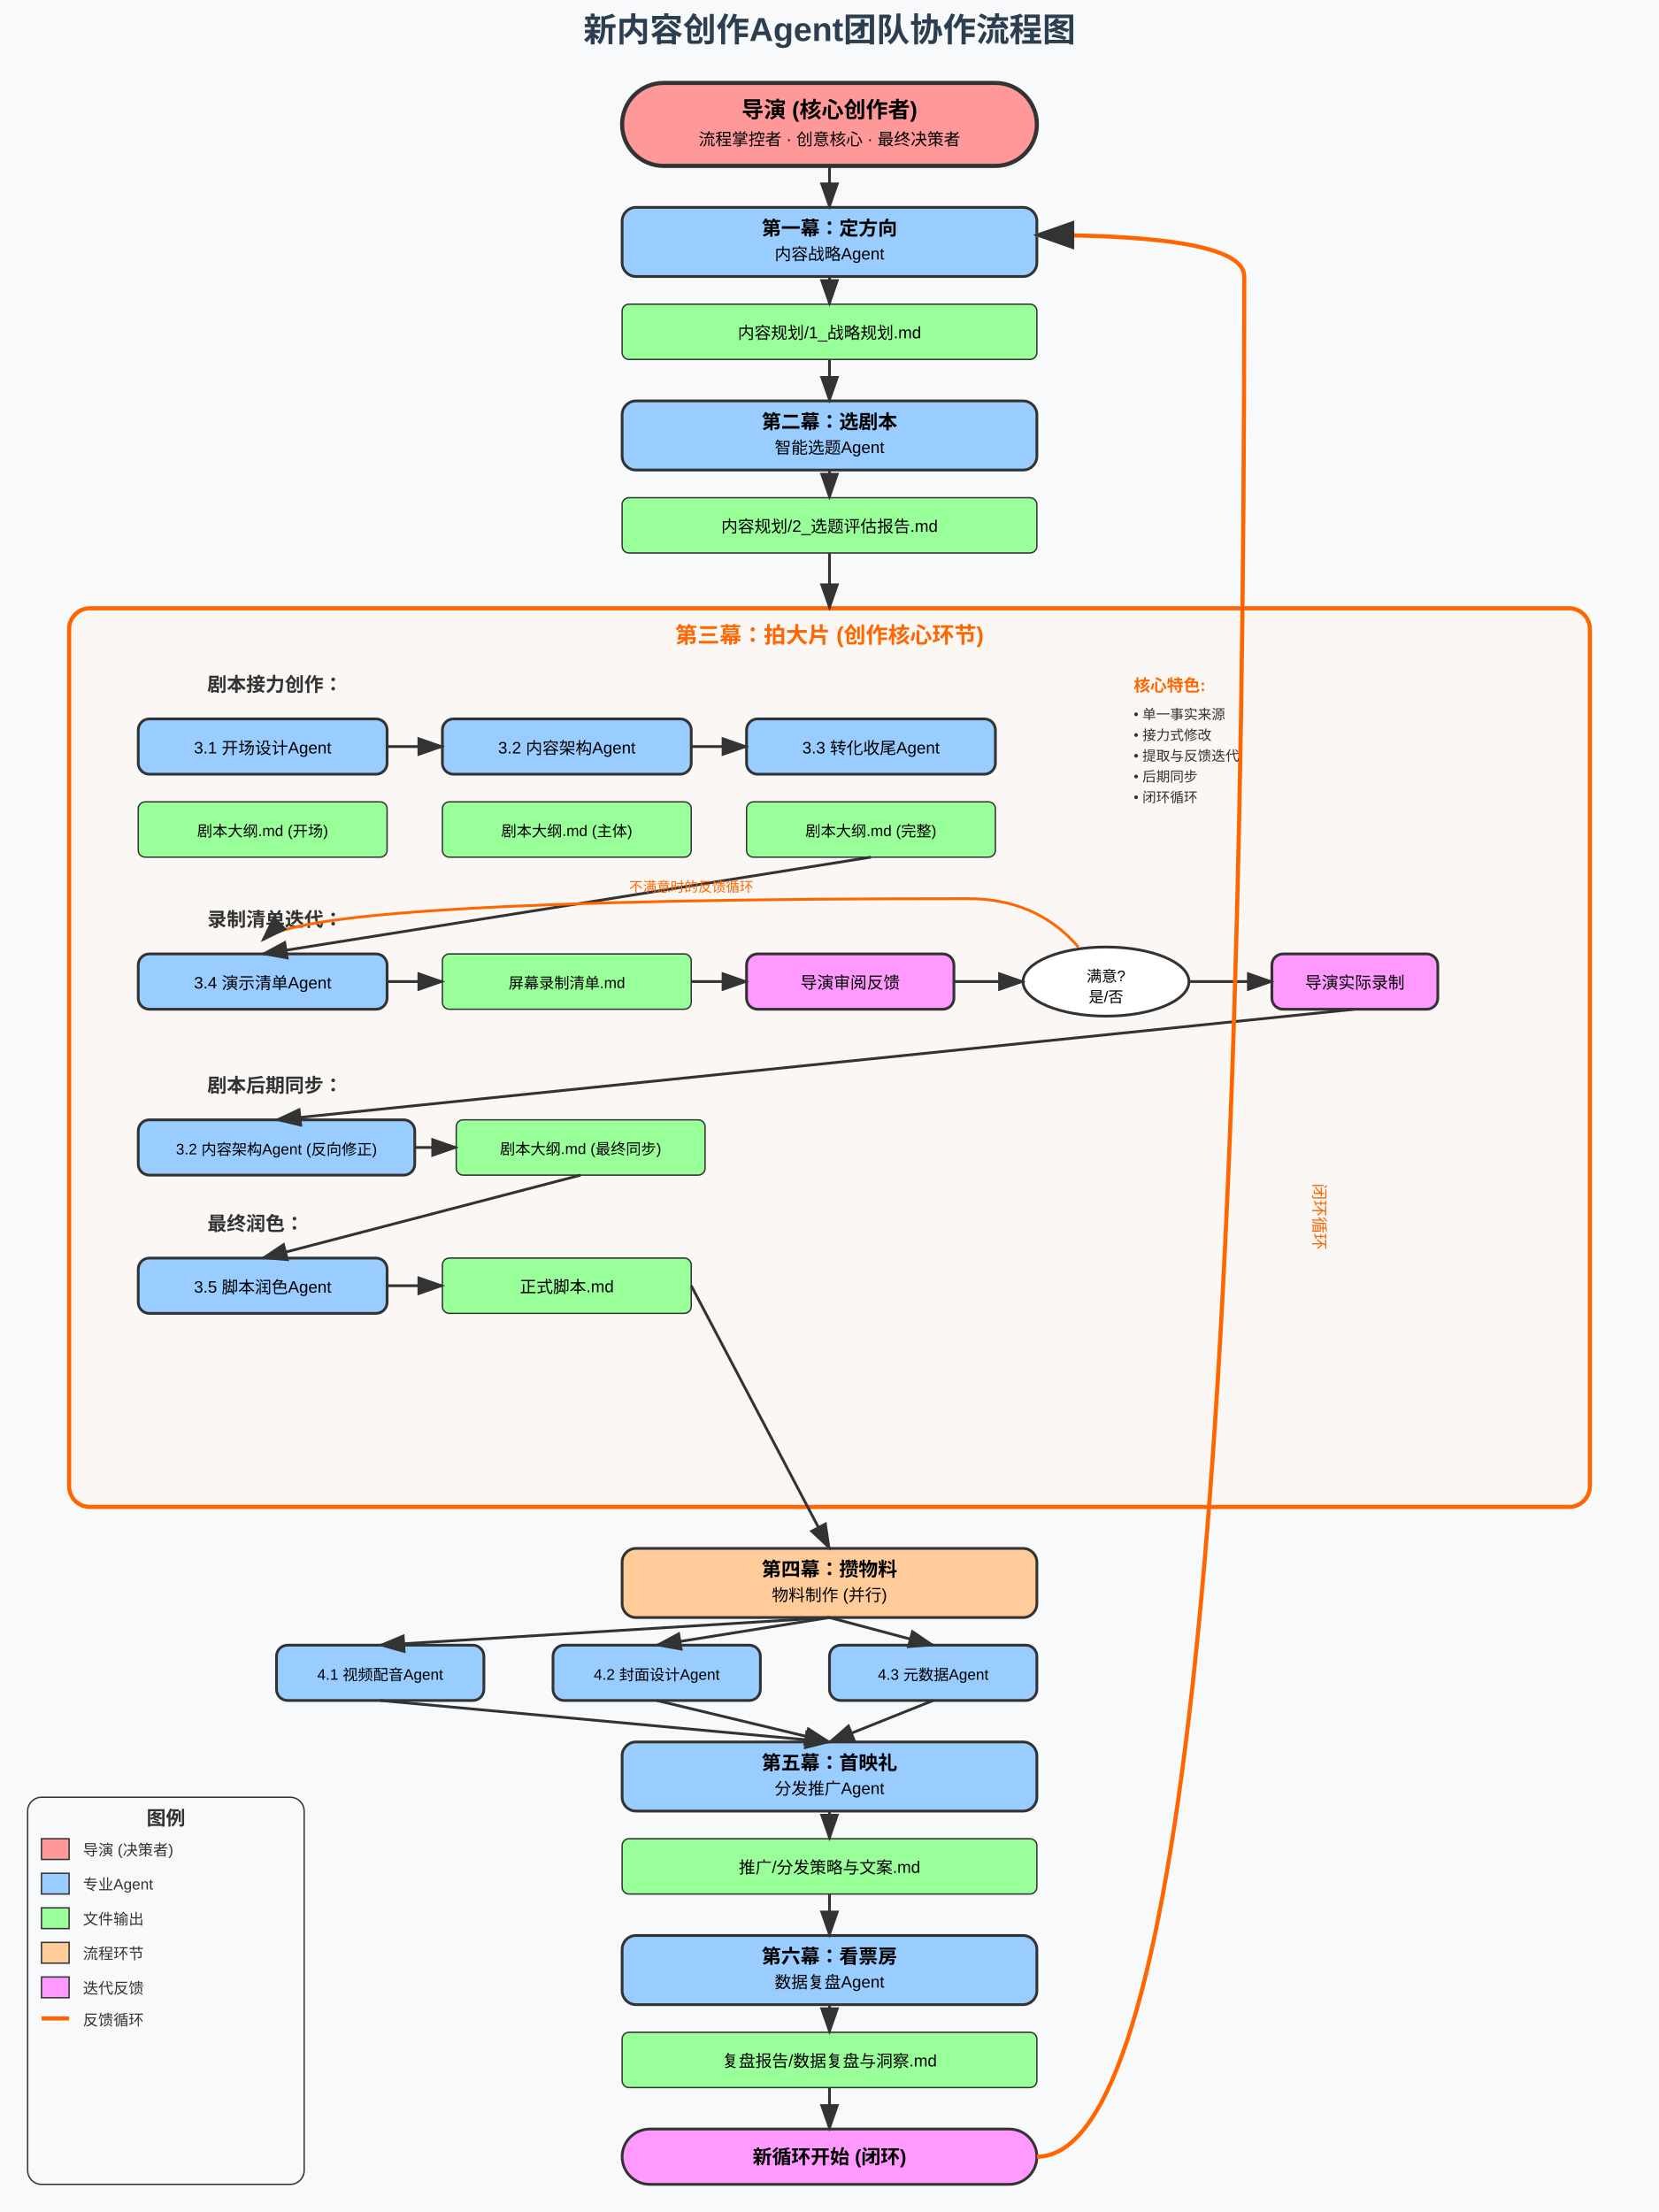
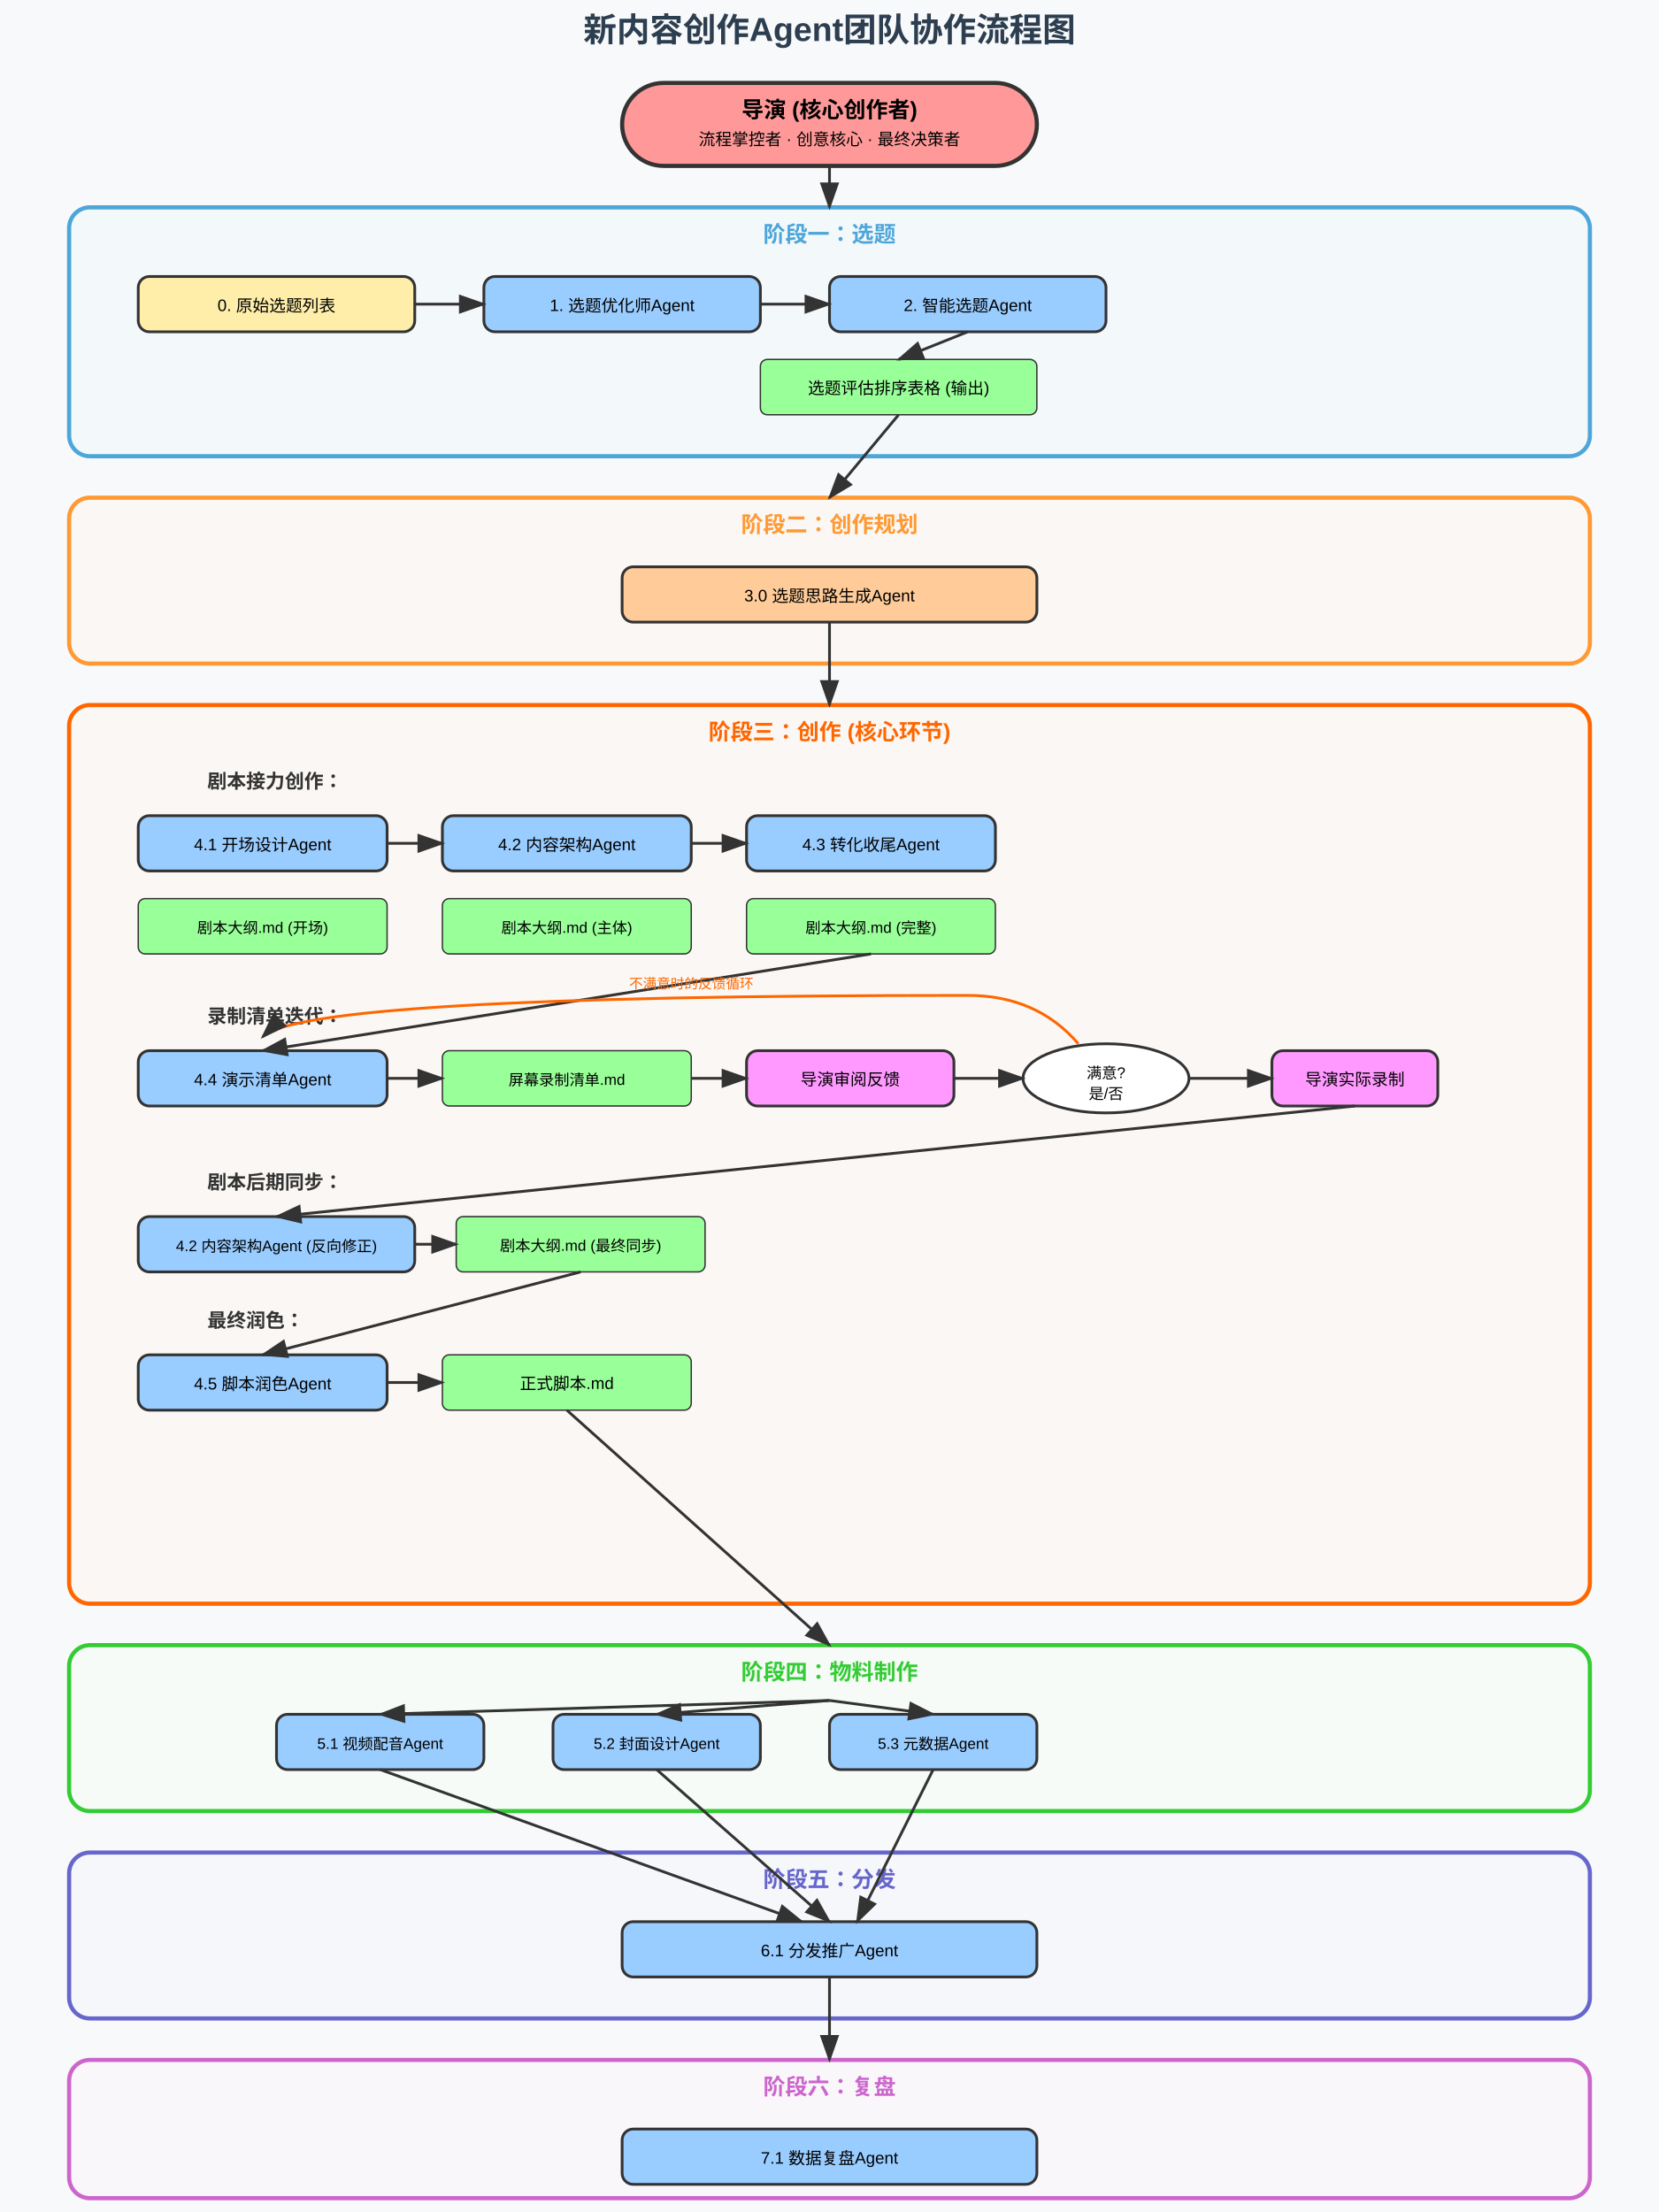
<svg xmlns="http://www.w3.org/2000/svg" width="1200" height="1600">
  <rect width="1200" height="1600" fill="#f8f9fa" />
  <text x="600" y="30" text-anchor="middle" font-family="Arial, sans-serif" font-size="24" font-weight="bold" fill="#2c3e50">新内容创作Agent团队协作流程图</text>
  <rect x="450" y="60" width="300" height="60" rx="30" fill="#ff9999" stroke="#333" stroke-width="3" />
  <text x="600" y="85" text-anchor="middle" font-family="Arial, sans-serif" font-size="16" font-weight="bold" fill="#000">导演 (核心创作者)</text>
  <text x="600" y="105" text-anchor="middle" font-family="Arial, sans-serif" font-size="12" fill="#000">流程掌控者 · 创意核心 · 最终决策者</text>
-   <rect x="450" y="150" width="300" height="50" rx="10" fill="#99ccff" stroke="#333" stroke-width="2" />
-   <text x="600" y="170" text-anchor="middle" font-family="Arial, sans-serif" font-size="14" font-weight="bold" fill="#000">第一幕：定方向</text>
-   <text x="600" y="188" text-anchor="middle" font-family="Arial, sans-serif" font-size="12" fill="#000">内容战略Agent</text>
-   <rect x="450" y="220" width="300" height="40" rx="5" fill="#99ff99" stroke="#333" stroke-width="1" />
-   <text x="600" y="245" text-anchor="middle" font-family="Arial, sans-serif" font-size="12" fill="#000">内容规划/1_战略规划.md</text>
-   <rect x="450" y="290" width="300" height="50" rx="10" fill="#99ccff" stroke="#333" stroke-width="2" />
-   <text x="600" y="310" text-anchor="middle" font-family="Arial, sans-serif" font-size="14" font-weight="bold" fill="#000">第二幕：选剧本</text>
-   <text x="600" y="328" text-anchor="middle" font-family="Arial, sans-serif" font-size="12" fill="#000">智能选题Agent</text>
-   <rect x="450" y="360" width="300" height="40" rx="5" fill="#99ff99" stroke="#333" stroke-width="1" />
-   <text x="600" y="385" text-anchor="middle" font-family="Arial, sans-serif" font-size="12" fill="#000">内容规划/2_选题评估报告.md</text>
-   <rect x="50" y="440" width="1100" height="650" rx="15" fill="#fff2e6" stroke="#ff6600" stroke-width="3" fill-opacity="0.3" />
-   <text x="600" y="465" text-anchor="middle" font-family="Arial, sans-serif" font-size="16" font-weight="bold" fill="#ff6600">第三幕：拍大片 (创作核心环节)</text>
-   <text x="150" y="500" font-family="Arial, sans-serif" font-size="14" font-weight="bold" fill="#333">剧本接力创作：</text>
-   <rect x="100" y="520" width="180" height="40" rx="8" fill="#99ccff" stroke="#333" stroke-width="2" />
-   <text x="190" y="545" text-anchor="middle" font-family="Arial, sans-serif" font-size="12" fill="#000">3.1 开场设计Agent</text>
-   <rect x="100" y="580" width="180" height="40" rx="5" fill="#99ff99" stroke="#333" stroke-width="1" />
-   <text x="190" y="605" text-anchor="middle" font-family="Arial, sans-serif" font-size="11" fill="#000">剧本大纲.md (开场)</text>
-   <rect x="320" y="520" width="180" height="40" rx="8" fill="#99ccff" stroke="#333" stroke-width="2" />
-   <text x="410" y="545" text-anchor="middle" font-family="Arial, sans-serif" font-size="12" fill="#000">3.2 内容架构Agent</text>
-   <rect x="320" y="580" width="180" height="40" rx="5" fill="#99ff99" stroke="#333" stroke-width="1" />
-   <text x="410" y="605" text-anchor="middle" font-family="Arial, sans-serif" font-size="11" fill="#000">剧本大纲.md (主体)</text>
-   <rect x="540" y="520" width="180" height="40" rx="8" fill="#99ccff" stroke="#333" stroke-width="2" />
-   <text x="630" y="545" text-anchor="middle" font-family="Arial, sans-serif" font-size="12" fill="#000">3.3 转化收尾Agent</text>
-   <rect x="540" y="580" width="180" height="40" rx="5" fill="#99ff99" stroke="#333" stroke-width="1" />
-   <text x="630" y="605" text-anchor="middle" font-family="Arial, sans-serif" font-size="11" fill="#000">剧本大纲.md (完整)</text>
-   <text x="150" y="670" font-family="Arial, sans-serif" font-size="14" font-weight="bold" fill="#333">录制清单迭代：</text>
-   <rect x="100" y="690" width="180" height="40" rx="8" fill="#99ccff" stroke="#333" stroke-width="2" />
-   <text x="190" y="715" text-anchor="middle" font-family="Arial, sans-serif" font-size="12" fill="#000">3.4 演示清单Agent</text>
-   <rect x="320" y="690" width="180" height="40" rx="5" fill="#99ff99" stroke="#333" stroke-width="1" />
-   <text x="410" y="715" text-anchor="middle" font-family="Arial, sans-serif" font-size="11" fill="#000">屏幕录制清单.md</text>
-   <rect x="540" y="690" width="150" height="40" rx="8" fill="#ff99ff" stroke="#333" stroke-width="2" />
-   <text x="615" y="715" text-anchor="middle" font-family="Arial, sans-serif" font-size="12" fill="#000">导演审阅反馈</text>
-   <ellipse cx="800" cy="710" rx="60" ry="25" fill="#fff" stroke="#333" stroke-width="2" />
-   <text x="800" y="710" text-anchor="middle" font-family="Arial, sans-serif" font-size="11" fill="#000">满意?</text>
-   <text x="800" y="725" text-anchor="middle" font-family="Arial, sans-serif" font-size="11" fill="#000">是/否</text>
-   <rect x="920" y="690" width="120" height="40" rx="8" fill="#ff99ff" stroke="#333" stroke-width="2" />
-   <text x="980" y="715" text-anchor="middle" font-family="Arial, sans-serif" font-size="12" fill="#000">导演实际录制</text>
-   <text x="150" y="790" font-family="Arial, sans-serif" font-size="14" font-weight="bold" fill="#333">剧本后期同步：</text>
-   <rect x="100" y="810" width="200" height="40" rx="8" fill="#99ccff" stroke="#333" stroke-width="2" />
-   <text x="200" y="835" text-anchor="middle" font-family="Arial, sans-serif" font-size="11" fill="#000">3.2 内容架构Agent (反向修正)</text>
-   <rect x="330" y="810" width="180" height="40" rx="5" fill="#99ff99" stroke="#333" stroke-width="1" />
-   <text x="420" y="835" text-anchor="middle" font-family="Arial, sans-serif" font-size="11" fill="#000">剧本大纲.md (最终同步)</text>
-   <text x="150" y="890" font-family="Arial, sans-serif" font-size="14" font-weight="bold" fill="#333">最终润色：</text>
-   <rect x="100" y="910" width="180" height="40" rx="8" fill="#99ccff" stroke="#333" stroke-width="2" />
-   <text x="190" y="935" text-anchor="middle" font-family="Arial, sans-serif" font-size="12" fill="#000">3.5 脚本润色Agent</text>
-   <rect x="320" y="910" width="180" height="40" rx="5" fill="#99ff99" stroke="#333" stroke-width="1" />
-   <text x="410" y="935" text-anchor="middle" font-family="Arial, sans-serif" font-size="12" fill="#000">正式脚本.md</text>
-   <rect x="450" y="1120" width="300" height="50" rx="10" fill="#ffcc99" stroke="#333" stroke-width="2" />
-   <text x="600" y="1140" text-anchor="middle" font-family="Arial, sans-serif" font-size="14" font-weight="bold" fill="#000">第四幕：攒物料</text>
-   <text x="600" y="1158" text-anchor="middle" font-family="Arial, sans-serif" font-size="12" fill="#000">物料制作 (并行)</text>
-   <rect x="200" y="1190" width="150" height="40" rx="8" fill="#99ccff" stroke="#333" stroke-width="2" />
-   <text x="275" y="1215" text-anchor="middle" font-family="Arial, sans-serif" font-size="11" fill="#000">4.1 视频配音Agent</text>
-   <rect x="400" y="1190" width="150" height="40" rx="8" fill="#99ccff" stroke="#333" stroke-width="2" />
-   <text x="475" y="1215" text-anchor="middle" font-family="Arial, sans-serif" font-size="11" fill="#000">4.2 封面设计Agent</text>
-   <rect x="600" y="1190" width="150" height="40" rx="8" fill="#99ccff" stroke="#333" stroke-width="2" />
-   <text x="675" y="1215" text-anchor="middle" font-family="Arial, sans-serif" font-size="11" fill="#000">4.3 元数据Agent</text>
-   <rect x="450" y="1260" width="300" height="50" rx="10" fill="#99ccff" stroke="#333" stroke-width="2" />
-   <text x="600" y="1280" text-anchor="middle" font-family="Arial, sans-serif" font-size="14" font-weight="bold" fill="#000">第五幕：首映礼</text>
-   <text x="600" y="1298" text-anchor="middle" font-family="Arial, sans-serif" font-size="12" fill="#000">分发推广Agent</text>
-   <rect x="450" y="1330" width="300" height="40" rx="5" fill="#99ff99" stroke="#333" stroke-width="1" />
-   <text x="600" y="1355" text-anchor="middle" font-family="Arial, sans-serif" font-size="12" fill="#000">推广/分发策略与文案.md</text>
-   <rect x="450" y="1400" width="300" height="50" rx="10" fill="#99ccff" stroke="#333" stroke-width="2" />
-   <text x="600" y="1420" text-anchor="middle" font-family="Arial, sans-serif" font-size="14" font-weight="bold" fill="#000">第六幕：看票房</text>
-   <text x="600" y="1438" text-anchor="middle" font-family="Arial, sans-serif" font-size="12" fill="#000">数据复盘Agent</text>
-   <rect x="450" y="1470" width="300" height="40" rx="5" fill="#99ff99" stroke="#333" stroke-width="1" />
-   <text x="600" y="1495" text-anchor="middle" font-family="Arial, sans-serif" font-size="12" fill="#000">复盘报告/数据复盘与洞察.md</text>
-   <rect x="450" y="1540" width="300" height="40" rx="20" fill="#ff99ff" stroke="#333" stroke-width="2" />
-   <text x="600" y="1565" text-anchor="middle" font-family="Arial, sans-serif" font-size="14" font-weight="bold" fill="#000">新循环开始 (闭环)</text>
+   <rect x="50" y="150" width="1100" height="180" rx="15" fill="#e6f3ff" stroke="#4da6d9" stroke-width="3" fill-opacity="0.3" />
+   <text x="600" y="175" text-anchor="middle" font-family="Arial, sans-serif" font-size="16" font-weight="bold" fill="#4da6d9">阶段一：选题</text>
+   <rect x="100" y="200" width="200" height="40" rx="8" fill="#ffeeaa" stroke="#333" stroke-width="2" />
+   <text x="200" y="225" text-anchor="middle" font-family="Arial, sans-serif" font-size="12" fill="#000">0. 原始选题列表</text>
+   <rect x="350" y="200" width="200" height="40" rx="8" fill="#99ccff" stroke="#333" stroke-width="2" />
+   <text x="450" y="225" text-anchor="middle" font-family="Arial, sans-serif" font-size="12" fill="#000">1. 选题优化师Agent</text>
+   <rect x="600" y="200" width="200" height="40" rx="8" fill="#99ccff" stroke="#333" stroke-width="2" />
+   <text x="700" y="225" text-anchor="middle" font-family="Arial, sans-serif" font-size="12" fill="#000">2. 智能选题Agent</text>
+   <rect x="550" y="260" width="200" height="40" rx="5" fill="#99ff99" stroke="#333" stroke-width="1" />
+   <text x="650" y="285" text-anchor="middle" font-family="Arial, sans-serif" font-size="12" fill="#000">选题评估排序表格 (输出)</text>
+   <rect x="50" y="360" width="1100" height="120" rx="15" fill="#fff0e6" stroke="#ff9933" stroke-width="3" fill-opacity="0.3" />
+   <text x="600" y="385" text-anchor="middle" font-family="Arial, sans-serif" font-size="16" font-weight="bold" fill="#ff9933">阶段二：创作规划</text>
+   <rect x="450" y="410" width="300" height="40" rx="8" fill="#ffcc99" stroke="#333" stroke-width="2" />
+   <text x="600" y="435" text-anchor="middle" font-family="Arial, sans-serif" font-size="12" fill="#000">3.0 选题思路生成Agent</text>
+   <rect x="50" y="510" width="1100" height="650" rx="15" fill="#fff2e6" stroke="#ff6600" stroke-width="3" fill-opacity="0.3" />
+   <text x="600" y="535" text-anchor="middle" font-family="Arial, sans-serif" font-size="16" font-weight="bold" fill="#ff6600">阶段三：创作 (核心环节)</text>
+   <text x="150" y="570" font-family="Arial, sans-serif" font-size="14" font-weight="bold" fill="#333">剧本接力创作：</text>
+   <rect x="100" y="590" width="180" height="40" rx="8" fill="#99ccff" stroke="#333" stroke-width="2" />
+   <text x="190" y="615" text-anchor="middle" font-family="Arial, sans-serif" font-size="12" fill="#000">4.1 开场设计Agent</text>
+   <rect x="100" y="650" width="180" height="40" rx="5" fill="#99ff99" stroke="#333" stroke-width="1" />
+   <text x="190" y="675" text-anchor="middle" font-family="Arial, sans-serif" font-size="11" fill="#000">剧本大纲.md (开场)</text>
+   <rect x="320" y="590" width="180" height="40" rx="8" fill="#99ccff" stroke="#333" stroke-width="2" />
+   <text x="410" y="615" text-anchor="middle" font-family="Arial, sans-serif" font-size="12" fill="#000">4.2 内容架构Agent</text>
+   <rect x="320" y="650" width="180" height="40" rx="5" fill="#99ff99" stroke="#333" stroke-width="1" />
+   <text x="410" y="675" text-anchor="middle" font-family="Arial, sans-serif" font-size="11" fill="#000">剧本大纲.md (主体)</text>
+   <rect x="540" y="590" width="180" height="40" rx="8" fill="#99ccff" stroke="#333" stroke-width="2" />
+   <text x="630" y="615" text-anchor="middle" font-family="Arial, sans-serif" font-size="12" fill="#000">4.3 转化收尾Agent</text>
+   <rect x="540" y="650" width="180" height="40" rx="5" fill="#99ff99" stroke="#333" stroke-width="1" />
+   <text x="630" y="675" text-anchor="middle" font-family="Arial, sans-serif" font-size="11" fill="#000">剧本大纲.md (完整)</text>
+   <text x="150" y="740" font-family="Arial, sans-serif" font-size="14" font-weight="bold" fill="#333">录制清单迭代：</text>
+   <rect x="100" y="760" width="180" height="40" rx="8" fill="#99ccff" stroke="#333" stroke-width="2" />
+   <text x="190" y="785" text-anchor="middle" font-family="Arial, sans-serif" font-size="12" fill="#000">4.4 演示清单Agent</text>
+   <rect x="320" y="760" width="180" height="40" rx="5" fill="#99ff99" stroke="#333" stroke-width="1" />
+   <text x="410" y="785" text-anchor="middle" font-family="Arial, sans-serif" font-size="11" fill="#000">屏幕录制清单.md</text>
+   <rect x="540" y="760" width="150" height="40" rx="8" fill="#ff99ff" stroke="#333" stroke-width="2" />
+   <text x="615" y="785" text-anchor="middle" font-family="Arial, sans-serif" font-size="12" fill="#000">导演审阅反馈</text>
+   <ellipse cx="800" cy="780" rx="60" ry="25" fill="#fff" stroke="#333" stroke-width="2" />
+   <text x="800" y="780" text-anchor="middle" font-family="Arial, sans-serif" font-size="11" fill="#000">满意?</text>
+   <text x="800" y="795" text-anchor="middle" font-family="Arial, sans-serif" font-size="11" fill="#000">是/否</text>
+   <rect x="920" y="760" width="120" height="40" rx="8" fill="#ff99ff" stroke="#333" stroke-width="2" />
+   <text x="980" y="785" text-anchor="middle" font-family="Arial, sans-serif" font-size="12" fill="#000">导演实际录制</text>
+   <text x="150" y="860" font-family="Arial, sans-serif" font-size="14" font-weight="bold" fill="#333">剧本后期同步：</text>
+   <rect x="100" y="880" width="200" height="40" rx="8" fill="#99ccff" stroke="#333" stroke-width="2" />
+   <text x="200" y="905" text-anchor="middle" font-family="Arial, sans-serif" font-size="11" fill="#000">4.2 内容架构Agent (反向修正)</text>
+   <rect x="330" y="880" width="180" height="40" rx="5" fill="#99ff99" stroke="#333" stroke-width="1" />
+   <text x="420" y="905" text-anchor="middle" font-family="Arial, sans-serif" font-size="11" fill="#000">剧本大纲.md (最终同步)</text>
+   <text x="150" y="960" font-family="Arial, sans-serif" font-size="14" font-weight="bold" fill="#333">最终润色：</text>
+   <rect x="100" y="980" width="180" height="40" rx="8" fill="#99ccff" stroke="#333" stroke-width="2" />
+   <text x="190" y="1005" text-anchor="middle" font-family="Arial, sans-serif" font-size="12" fill="#000">4.5 脚本润色Agent</text>
+   <rect x="320" y="980" width="180" height="40" rx="5" fill="#99ff99" stroke="#333" stroke-width="1" />
+   <text x="410" y="1005" text-anchor="middle" font-family="Arial, sans-serif" font-size="12" fill="#000">正式脚本.md</text>
+   <rect x="50" y="1190" width="1100" height="120" rx="15" fill="#f0fff0" stroke="#33cc33" stroke-width="3" fill-opacity="0.3" />
+   <text x="600" y="1215" text-anchor="middle" font-family="Arial, sans-serif" font-size="16" font-weight="bold" fill="#33cc33">阶段四：物料制作</text>
+   <rect x="200" y="1240" width="150" height="40" rx="8" fill="#99ccff" stroke="#333" stroke-width="2" />
+   <text x="275" y="1265" text-anchor="middle" font-family="Arial, sans-serif" font-size="11" fill="#000">5.1 视频配音Agent</text>
+   <rect x="400" y="1240" width="150" height="40" rx="8" fill="#99ccff" stroke="#333" stroke-width="2" />
+   <text x="475" y="1265" text-anchor="middle" font-family="Arial, sans-serif" font-size="11" fill="#000">5.2 封面设计Agent</text>
+   <rect x="600" y="1240" width="150" height="40" rx="8" fill="#99ccff" stroke="#333" stroke-width="2" />
+   <text x="675" y="1265" text-anchor="middle" font-family="Arial, sans-serif" font-size="11" fill="#000">5.3 元数据Agent</text>
+   <rect x="50" y="1340" width="1100" height="120" rx="15" fill="#f0f0ff" stroke="#6666cc" stroke-width="3" fill-opacity="0.3" />
+   <text x="600" y="1365" text-anchor="middle" font-family="Arial, sans-serif" font-size="16" font-weight="bold" fill="#6666cc">阶段五：分发</text>
+   <rect x="450" y="1390" width="300" height="40" rx="8" fill="#99ccff" stroke="#333" stroke-width="2" />
+   <text x="600" y="1415" text-anchor="middle" font-family="Arial, sans-serif" font-size="12" fill="#000">6.1 分发推广Agent</text>
+   <rect x="50" y="1490" width="1100" height="100" rx="15" fill="#fff0ff" stroke="#cc66cc" stroke-width="3" fill-opacity="0.3" />
+   <text x="600" y="1515" text-anchor="middle" font-family="Arial, sans-serif" font-size="16" font-weight="bold" fill="#cc66cc">阶段六：复盘</text>
+   <rect x="450" y="1540" width="300" height="40" rx="8" fill="#99ccff" stroke="#333" stroke-width="2" />
+   <text x="600" y="1565" text-anchor="middle" font-family="Arial, sans-serif" font-size="12" fill="#000">7.1 数据复盘Agent</text>
  <defs>
    <marker id="arrowhead" markerWidth="10" markerHeight="7" refX="9" refY="3.5" orient="auto">
      <polygon points="0 0, 10 3.5, 0 7" fill="#333" />
    </marker>
  </defs>
  <line x1="600" y1="120" x2="600" y2="150" stroke="#333" stroke-width="2" marker-end="url(#arrowhead)" />
-   <line x1="600" y1="200" x2="600" y2="220" stroke="#333" stroke-width="2" marker-end="url(#arrowhead)" />
-   <line x1="600" y1="260" x2="600" y2="290" stroke="#333" stroke-width="2" marker-end="url(#arrowhead)" />
-   <line x1="600" y1="340" x2="600" y2="360" stroke="#333" stroke-width="2" marker-end="url(#arrowhead)" />
-   <line x1="600" y1="400" x2="600" y2="440" stroke="#333" stroke-width="2" marker-end="url(#arrowhead)" />
-   <line x1="280" y1="540" x2="320" y2="540" stroke="#333" stroke-width="2" marker-end="url(#arrowhead)" />
-   <line x1="500" y1="540" x2="540" y2="540" stroke="#333" stroke-width="2" marker-end="url(#arrowhead)" />
-   <line x1="630" y1="620" x2="190" y2="690" stroke="#333" stroke-width="2" marker-end="url(#arrowhead)" />
-   <line x1="280" y1="710" x2="320" y2="710" stroke="#333" stroke-width="2" marker-end="url(#arrowhead)" />
-   <line x1="500" y1="710" x2="540" y2="710" stroke="#333" stroke-width="2" marker-end="url(#arrowhead)" />
-   <line x1="690" y1="710" x2="740" y2="710" stroke="#333" stroke-width="2" marker-end="url(#arrowhead)" />
-   <line x1="860" y1="710" x2="920" y2="710" stroke="#333" stroke-width="2" marker-end="url(#arrowhead)" />
-   <path d="M 780 685 Q 750 650 700 650 Q 220 650 190 680" stroke="#ff6600" stroke-width="2" fill="none" marker-end="url(#arrowhead)" />
-   <text x="500" y="645" text-anchor="middle" font-family="Arial, sans-serif" font-size="10" fill="#ff6600">不满意时的反馈循环</text>
-   <line x1="980" y1="730" x2="200" y2="810" stroke="#333" stroke-width="2" marker-end="url(#arrowhead)" />
-   <line x1="300" y1="830" x2="330" y2="830" stroke="#333" stroke-width="2" marker-end="url(#arrowhead)" />
-   <line x1="420" y1="850" x2="190" y2="910" stroke="#333" stroke-width="2" marker-end="url(#arrowhead)" />
-   <line x1="280" y1="930" x2="320" y2="930" stroke="#333" stroke-width="2" marker-end="url(#arrowhead)" />
-   <line x1="500" y1="930" x2="600" y2="1120" stroke="#333" stroke-width="2" marker-end="url(#arrowhead)" />
-   <line x1="600" y1="1170" x2="275" y2="1190" stroke="#333" stroke-width="2" marker-end="url(#arrowhead)" />
-   <line x1="600" y1="1170" x2="475" y2="1190" stroke="#333" stroke-width="2" marker-end="url(#arrowhead)" />
-   <line x1="600" y1="1170" x2="675" y2="1190" stroke="#333" stroke-width="2" marker-end="url(#arrowhead)" />
-   <line x1="275" y1="1230" x2="600" y2="1260" stroke="#333" stroke-width="2" marker-end="url(#arrowhead)" />
-   <line x1="475" y1="1230" x2="600" y2="1260" stroke="#333" stroke-width="2" marker-end="url(#arrowhead)" />
-   <line x1="675" y1="1230" x2="600" y2="1260" stroke="#333" stroke-width="2" marker-end="url(#arrowhead)" />
-   <line x1="600" y1="1310" x2="600" y2="1330" stroke="#333" stroke-width="2" marker-end="url(#arrowhead)" />
-   <line x1="600" y1="1370" x2="600" y2="1400" stroke="#333" stroke-width="2" marker-end="url(#arrowhead)" />
-   <line x1="600" y1="1450" x2="600" y2="1470" stroke="#333" stroke-width="2" marker-end="url(#arrowhead)" />
-   <line x1="600" y1="1510" x2="600" y2="1540" stroke="#333" stroke-width="2" marker-end="url(#arrowhead)" />
-   <path d="M 750 1560 Q 900 1560 900 200 Q 900 170 750 170" stroke="#ff6600" stroke-width="3" fill="none" marker-end="url(#arrowhead)" />
-   <text x="950" y="880" text-anchor="middle" font-family="Arial, sans-serif" font-size="12" fill="#ff6600" transform="rotate(90 950 880)">闭环循环</text>
-   <rect x="20" y="1300" width="200" height="280" rx="10" fill="#f8f9fa" stroke="#333" stroke-width="1" />
-   <text x="120" y="1320" text-anchor="middle" font-family="Arial, sans-serif" font-size="14" font-weight="bold" fill="#333">图例</text>
-   <rect x="30" y="1330" width="20" height="15" fill="#ff9999" stroke="#333" />
-   <text x="60" y="1342" font-family="Arial, sans-serif" font-size="11" fill="#333">导演 (决策者)</text>
-   <rect x="30" y="1355" width="20" height="15" fill="#99ccff" stroke="#333" />
-   <text x="60" y="1367" font-family="Arial, sans-serif" font-size="11" fill="#333">专业Agent</text>
-   <rect x="30" y="1380" width="20" height="15" fill="#99ff99" stroke="#333" />
-   <text x="60" y="1392" font-family="Arial, sans-serif" font-size="11" fill="#333">文件输出</text>
-   <rect x="30" y="1405" width="20" height="15" fill="#ffcc99" stroke="#333" />
-   <text x="60" y="1417" font-family="Arial, sans-serif" font-size="11" fill="#333">流程环节</text>
-   <rect x="30" y="1430" width="20" height="15" fill="#ff99ff" stroke="#333" />
-   <text x="60" y="1442" font-family="Arial, sans-serif" font-size="11" fill="#333">迭代反馈</text>
-   <line x1="30" y1="1460" x2="50" y2="1460" stroke="#ff6600" stroke-width="3" />
-   <text x="60" y="1465" font-family="Arial, sans-serif" font-size="11" fill="#333">反馈循环</text>
-   <text x="820" y="500" font-family="Arial, sans-serif" font-size="12" font-weight="bold" fill="#ff6600">核心特色:</text>
-   <text x="820" y="520" font-family="Arial, sans-serif" font-size="10" fill="#333">• 单一事实来源</text>
-   <text x="820" y="535" font-family="Arial, sans-serif" font-size="10" fill="#333">• 接力式修改</text>
-   <text x="820" y="550" font-family="Arial, sans-serif" font-size="10" fill="#333">• 提取与反馈迭代</text>
-   <text x="820" y="565" font-family="Arial, sans-serif" font-size="10" fill="#333">• 后期同步</text>
-   <text x="820" y="580" font-family="Arial, sans-serif" font-size="10" fill="#333">• 闭环循环</text>
+   <line x1="300" y1="220" x2="350" y2="220" stroke="#333" stroke-width="2" marker-end="url(#arrowhead)" />
+   <line x1="550" y1="220" x2="600" y2="220" stroke="#333" stroke-width="2" marker-end="url(#arrowhead)" />
+   <line x1="700" y1="240" x2="650" y2="260" stroke="#333" stroke-width="2" marker-end="url(#arrowhead)" />
+   <line x1="650" y1="300" x2="600" y2="360" stroke="#333" stroke-width="2" marker-end="url(#arrowhead)" />
+   <line x1="600" y1="450" x2="600" y2="510" stroke="#333" stroke-width="2" marker-end="url(#arrowhead)" />
+   <line x1="280" y1="610" x2="320" y2="610" stroke="#333" stroke-width="2" marker-end="url(#arrowhead)" />
+   <line x1="500" y1="610" x2="540" y2="610" stroke="#333" stroke-width="2" marker-end="url(#arrowhead)" />
+   <line x1="630" y1="690" x2="190" y2="760" stroke="#333" stroke-width="2" marker-end="url(#arrowhead)" />
+   <line x1="280" y1="780" x2="320" y2="780" stroke="#333" stroke-width="2" marker-end="url(#arrowhead)" />
+   <line x1="500" y1="780" x2="540" y2="780" stroke="#333" stroke-width="2" marker-end="url(#arrowhead)" />
+   <line x1="690" y1="780" x2="740" y2="780" stroke="#333" stroke-width="2" marker-end="url(#arrowhead)" />
+   <line x1="860" y1="780" x2="920" y2="780" stroke="#333" stroke-width="2" marker-end="url(#arrowhead)" />
+   <path d="M 780 755 Q 750 720 700 720 Q 220 720 190 750" stroke="#ff6600" stroke-width="2" fill="none" marker-end="url(#arrowhead)" />
+   <text x="500" y="715" text-anchor="middle" font-family="Arial, sans-serif" font-size="10" fill="#ff6600">不满意时的反馈循环</text>
+   <line x1="980" y1="800" x2="200" y2="880" stroke="#333" stroke-width="2" marker-end="url(#arrowhead)" />
+   <line x1="300" y1="900" x2="330" y2="900" stroke="#333" stroke-width="2" marker-end="url(#arrowhead)" />
+   <line x1="420" y1="920" x2="190" y2="980" stroke="#333" stroke-width="2" marker-end="url(#arrowhead)" />
+   <line x1="280" y1="1000" x2="320" y2="1000" stroke="#333" stroke-width="2" marker-end="url(#arrowhead)" />
+   <line x1="410" y1="1020" x2="600" y2="1190" stroke="#333" stroke-width="2" marker-end="url(#arrowhead)" />
+   <line x1="600" y1="1230" x2="275" y2="1240" stroke="#333" stroke-width="2" marker-end="url(#arrowhead)" />
+   <line x1="600" y1="1230" x2="475" y2="1240" stroke="#333" stroke-width="2" marker-end="url(#arrowhead)" />
+   <line x1="600" y1="1230" x2="675" y2="1240" stroke="#333" stroke-width="2" marker-end="url(#arrowhead)" />
+   <line x1="275" y1="1280" x2="580" y2="1390" stroke="#333" stroke-width="2" marker-end="url(#arrowhead)" />
+   <line x1="475" y1="1280" x2="600" y2="1390" stroke="#333" stroke-width="2" marker-end="url(#arrowhead)" />
+   <line x1="675" y1="1280" x2="620" y2="1390" stroke="#333" stroke-width="2" marker-end="url(#arrowhead)" />
+   <line x1="600" y1="1430" x2="600" y2="1490" stroke="#333" stroke-width="2" marker-end="url(#arrowhead)" />
</svg>
